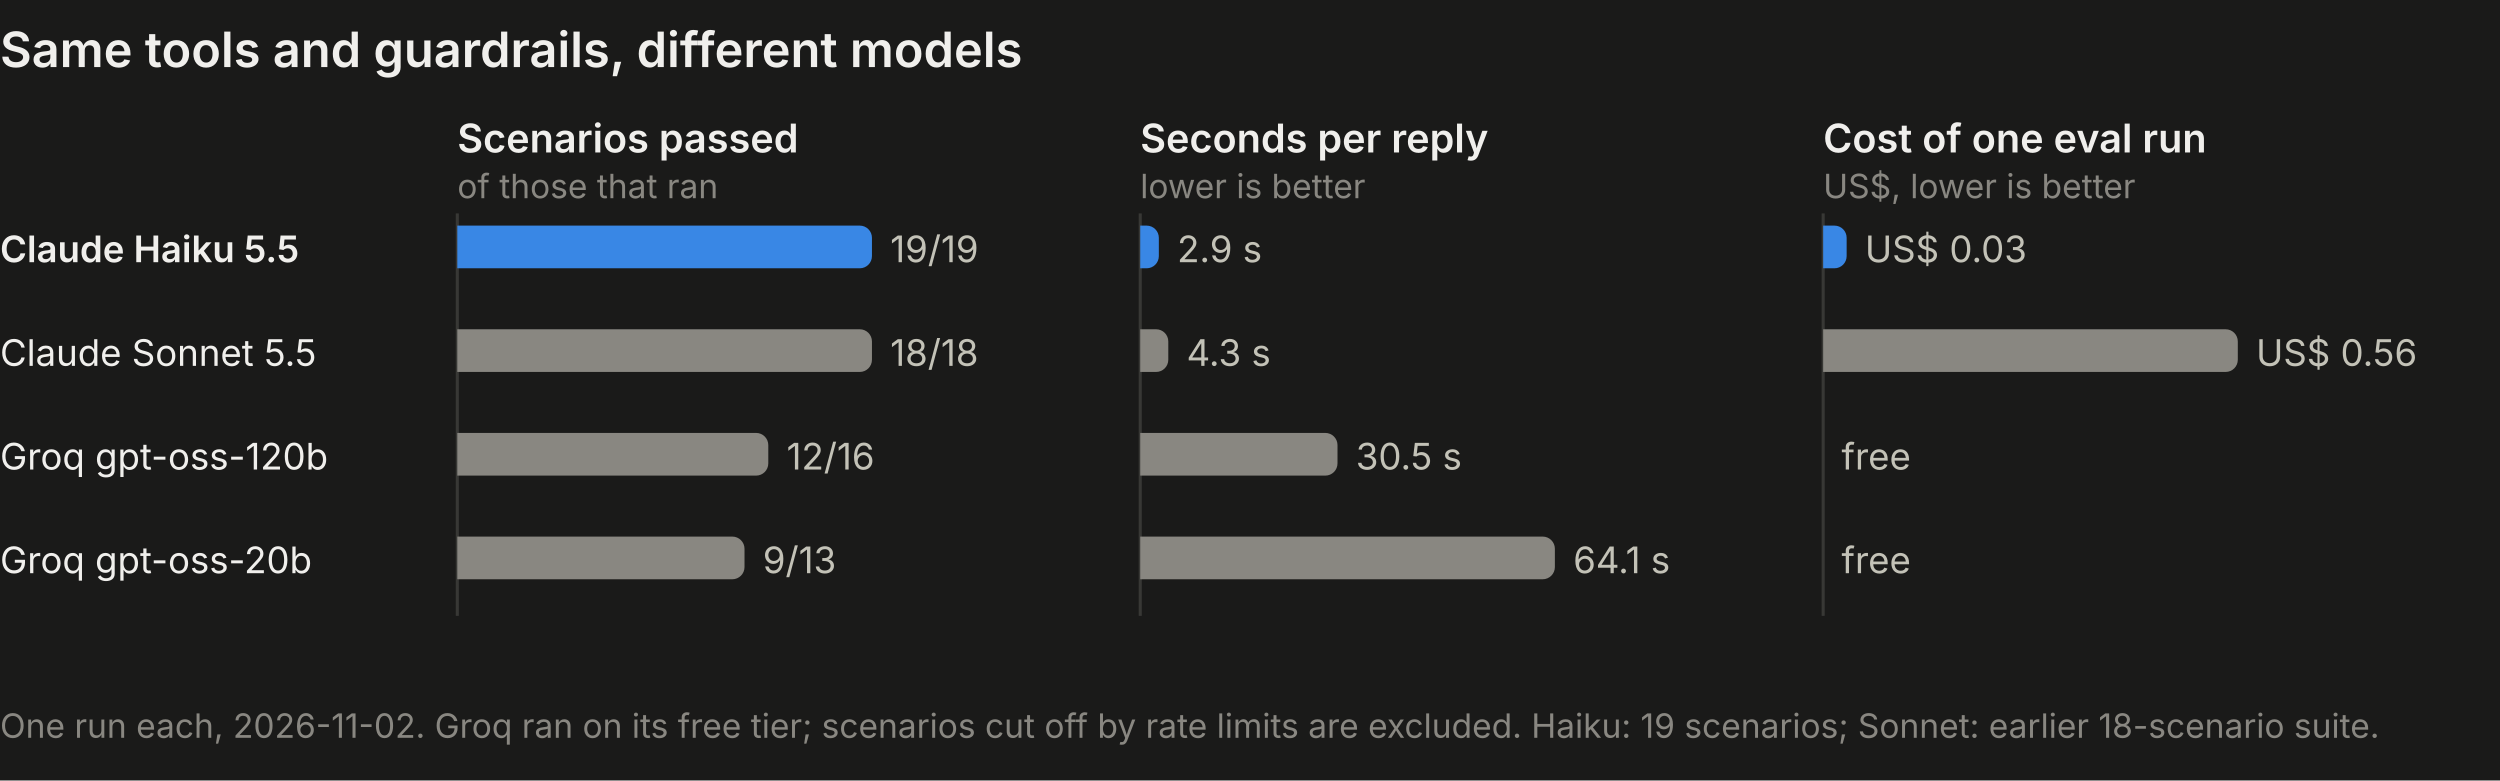
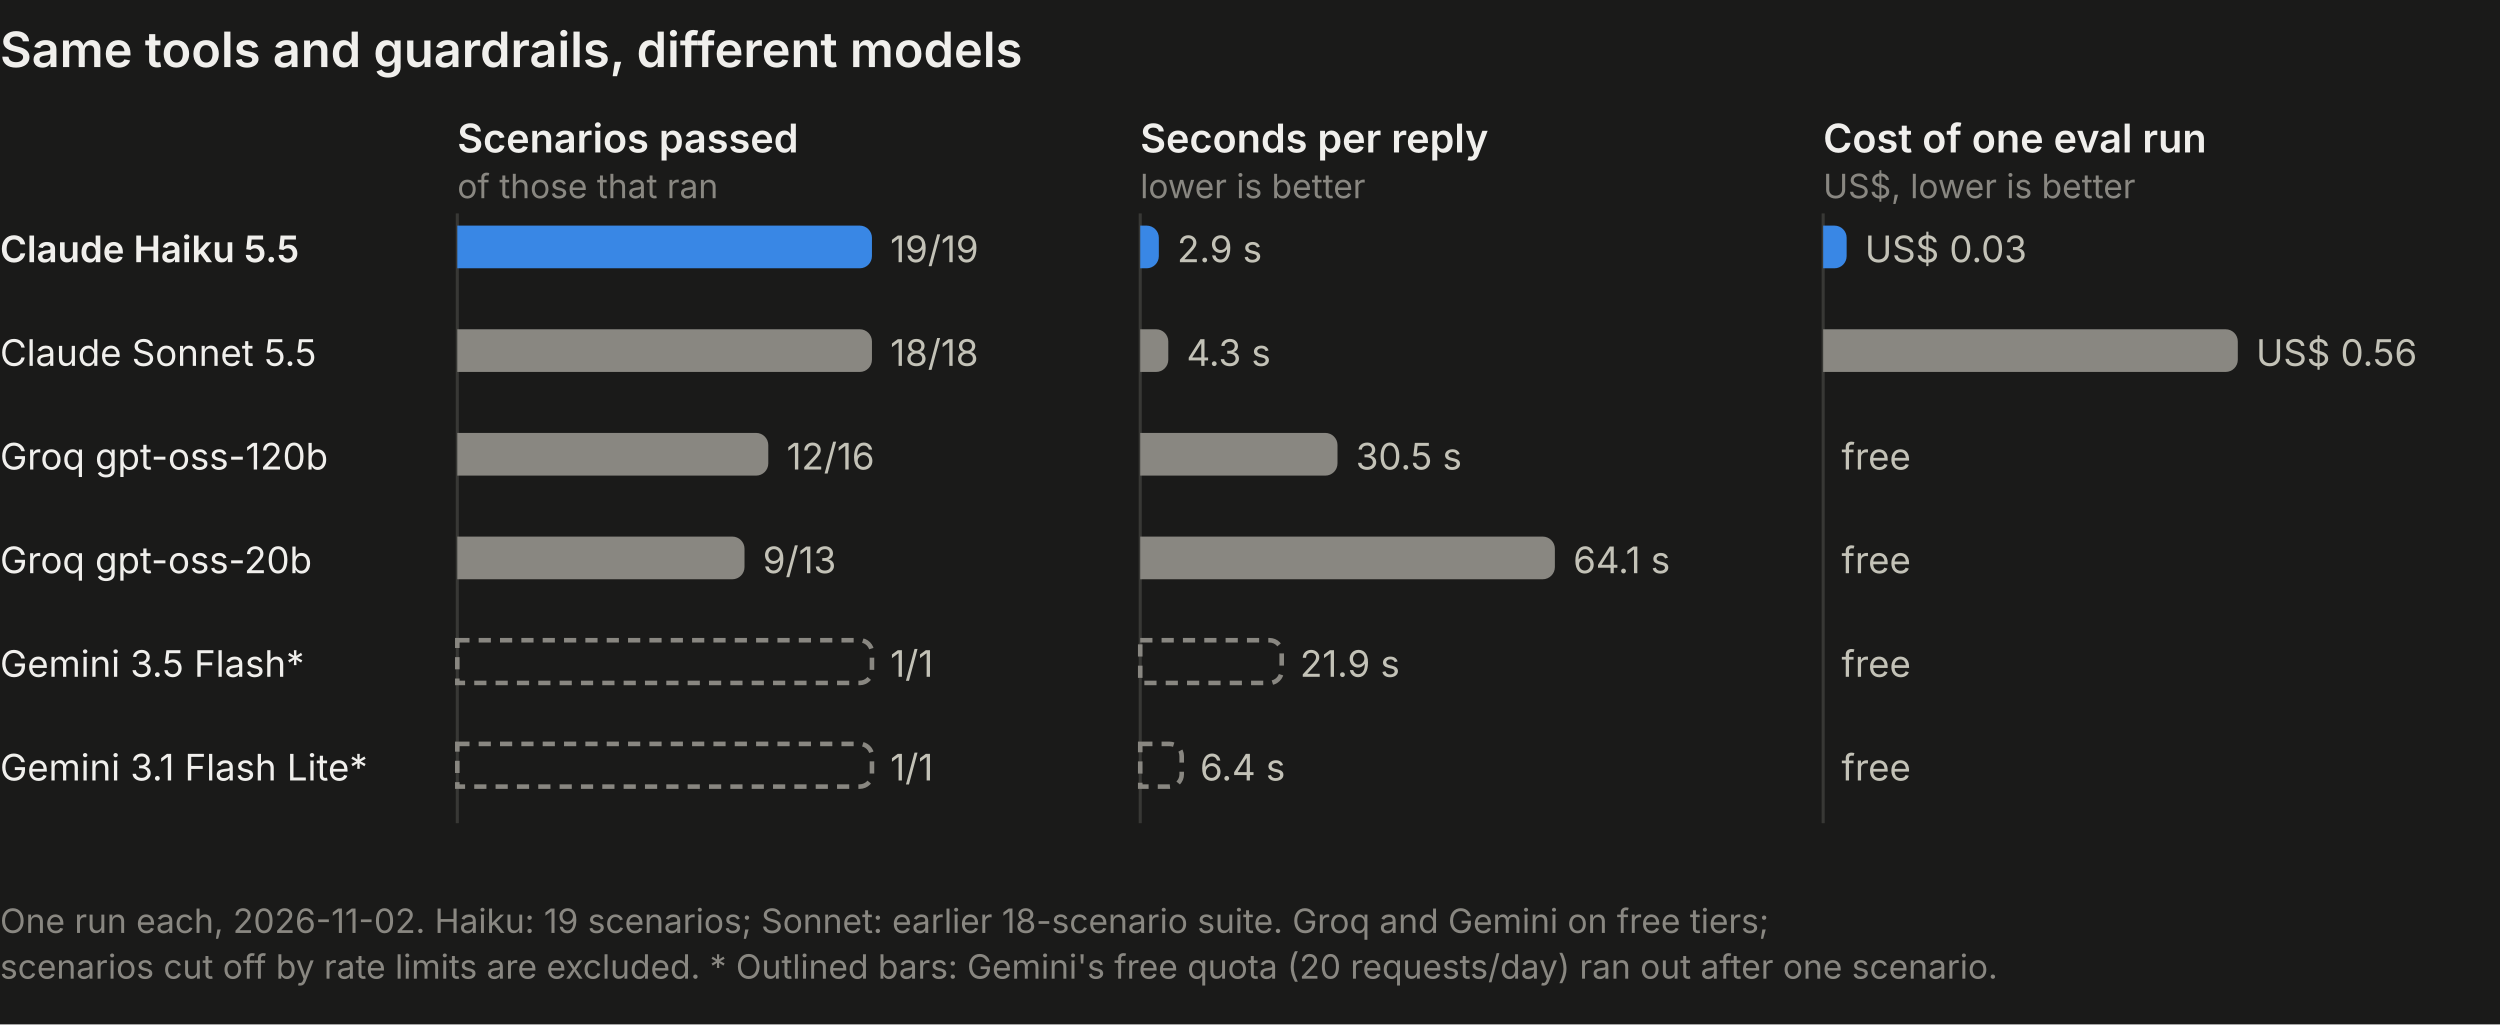
- <svg xmlns="http://www.w3.org/2000/svg" width="820" height="256" viewBox="0 0 820 256" role="img" aria-labelledby="title desc">
-   <rect width="820" height="256" fill="#1a1a19" />
+ <svg xmlns="http://www.w3.org/2000/svg" width="820" height="336" viewBox="0 0 820 336" role="img" aria-labelledby="title desc">
+   <rect width="820" height="336" fill="#1a1a19" />
  <text x="0" y="22" font-family="system-ui, -apple-system, Segoe UI, sans-serif" font-size="16" font-weight="600" fill="#f0efec">Same tools and guardrails, different models</text>
  <text x="150" y="50" font-family="system-ui, -apple-system, Segoe UI, sans-serif" font-size="13" font-weight="600" fill="#f0efec">Scenarios passed</text>
  <text x="150" y="65" font-family="system-ui, -apple-system, Segoe UI, sans-serif" font-size="11" fill="#898781">of those that ran</text>
-   <line x1="150" y1="70" x2="150" y2="202" stroke="#383835" stroke-width="1" />
+   <line x1="150" y1="70" x2="150" y2="270" stroke="#383835" stroke-width="1" />
  <path d="M150.0,74.0 h132.0 a4.0,4.0 0 0 1 4.0,4.0 v6.0 a4.0,4.0 0 0 1 -4.0,4.0 h-132.0 z" fill="#3987e5" />
  <text x="292.0" y="86" font-family="system-ui, -apple-system, Segoe UI, sans-serif" font-size="12" fill="#c3c2b7">19/19</text>
  <path d="M150.0,108.0 h132.0 a4.0,4.0 0 0 1 4.0,4.0 v6.0 a4.0,4.0 0 0 1 -4.0,4.0 h-132.0 z" fill="#898781" />
  <text x="292.0" y="120" font-family="system-ui, -apple-system, Segoe UI, sans-serif" font-size="12" fill="#c3c2b7">18/18</text>
  <path d="M150.0,142.0 h98.0 a4.0,4.0 0 0 1 4.0,4.0 v6.0 a4.0,4.0 0 0 1 -4.0,4.0 h-98.0 z" fill="#898781" />
  <text x="258.0" y="154" font-family="system-ui, -apple-system, Segoe UI, sans-serif" font-size="12" fill="#c3c2b7">12/16</text>
  <path d="M150.0,176.0 h90.2 a4.0,4.0 0 0 1 4.0,4.0 v6.0 a4.0,4.0 0 0 1 -4.0,4.0 h-90.2 z" fill="#898781" />
  <text x="250.2" y="188" font-family="system-ui, -apple-system, Segoe UI, sans-serif" font-size="12" fill="#c3c2b7">9/13</text>
+   <path d="M150.0,210.0 h132.0 a4.0,4.0 0 0 1 4.0,4.0 v6.0 a4.0,4.0 0 0 1 -4.0,4.0 h-132.0 z" fill="none" stroke="#898781" stroke-width="1.5" stroke-dasharray="4 3" />
+   <text x="292.0" y="222" font-family="system-ui, -apple-system, Segoe UI, sans-serif" font-size="12" fill="#c3c2b7">1/1</text>
+   <path d="M150.0,244.0 h132.0 a4.0,4.0 0 0 1 4.0,4.0 v6.0 a4.0,4.0 0 0 1 -4.0,4.0 h-132.0 z" fill="none" stroke="#898781" stroke-width="1.5" stroke-dasharray="4 3" />
+   <text x="292.0" y="256" font-family="system-ui, -apple-system, Segoe UI, sans-serif" font-size="12" fill="#c3c2b7">1/1</text>
  <text x="374" y="50" font-family="system-ui, -apple-system, Segoe UI, sans-serif" font-size="13" font-weight="600" fill="#f0efec">Seconds per reply</text>
  <text x="374" y="65" font-family="system-ui, -apple-system, Segoe UI, sans-serif" font-size="11" fill="#898781">lower is better</text>
-   <line x1="374" y1="70" x2="374" y2="202" stroke="#383835" stroke-width="1" />
+   <line x1="374" y1="70" x2="374" y2="270" stroke="#383835" stroke-width="1" />
  <path d="M374.0,74.0 h2.1 a4.0,4.0 0 0 1 4.0,4.0 v6.0 a4.0,4.0 0 0 1 -4.0,4.0 h-2.1 z" fill="#3987e5" />
  <text x="386.1" y="86" font-family="system-ui, -apple-system, Segoe UI, sans-serif" font-size="12" fill="#c3c2b7">2.9 s</text>
  <path d="M374.0,108.0 h5.2 a4.0,4.0 0 0 1 4.0,4.0 v6.0 a4.0,4.0 0 0 1 -4.0,4.0 h-5.2 z" fill="#898781" />
  <text x="389.2" y="120" font-family="system-ui, -apple-system, Segoe UI, sans-serif" font-size="12" fill="#c3c2b7">4.3 s</text>
  <path d="M374.0,142.0 h60.7 a4.0,4.0 0 0 1 4.0,4.0 v6.0 a4.0,4.0 0 0 1 -4.0,4.0 h-60.7 z" fill="#898781" />
  <text x="444.7" y="154" font-family="system-ui, -apple-system, Segoe UI, sans-serif" font-size="12" fill="#c3c2b7">30.5 s</text>
  <path d="M374.0,176.0 h132.0 a4.0,4.0 0 0 1 4.0,4.0 v6.0 a4.0,4.0 0 0 1 -4.0,4.0 h-132.0 z" fill="#898781" />
  <text x="516.0" y="188" font-family="system-ui, -apple-system, Segoe UI, sans-serif" font-size="12" fill="#c3c2b7">64.1 s</text>
+   <path d="M374.0,210.0 h42.4 a4.0,4.0 0 0 1 4.0,4.0 v6.0 a4.0,4.0 0 0 1 -4.0,4.0 h-42.4 z" fill="none" stroke="#898781" stroke-width="1.5" stroke-dasharray="4 3" />
+   <text x="426.4" y="222" font-family="system-ui, -apple-system, Segoe UI, sans-serif" font-size="12" fill="#c3c2b7">21.9 s</text>
+   <path d="M374.0,244.0 h9.6 a4.0,4.0 0 0 1 4.0,4.0 v6.0 a4.0,4.0 0 0 1 -4.0,4.0 h-9.6 z" fill="none" stroke="#898781" stroke-width="1.5" stroke-dasharray="4 3" />
+   <text x="393.6" y="256" font-family="system-ui, -apple-system, Segoe UI, sans-serif" font-size="12" fill="#c3c2b7">6.4 s</text>
  <text x="598" y="50" font-family="system-ui, -apple-system, Segoe UI, sans-serif" font-size="13" font-weight="600" fill="#f0efec">Cost of one eval run</text>
  <text x="598" y="65" font-family="system-ui, -apple-system, Segoe UI, sans-serif" font-size="11" fill="#898781">US$, lower is better</text>
-   <line x1="598" y1="70" x2="598" y2="202" stroke="#383835" stroke-width="1" />
+   <line x1="598" y1="70" x2="598" y2="270" stroke="#383835" stroke-width="1" />
  <path d="M598.0,74.0 h3.7 a4.0,4.0 0 0 1 4.0,4.0 v6.0 a4.0,4.0 0 0 1 -4.0,4.0 h-3.7 z" fill="#3987e5" />
  <text x="611.7" y="86" font-family="system-ui, -apple-system, Segoe UI, sans-serif" font-size="12" fill="#c3c2b7">US$ 0.03</text>
  <path d="M598.0,108.0 h132.0 a4.0,4.0 0 0 1 4.0,4.0 v6.0 a4.0,4.0 0 0 1 -4.0,4.0 h-132.0 z" fill="#898781" />
  <text x="740.0" y="120" font-family="system-ui, -apple-system, Segoe UI, sans-serif" font-size="12" fill="#c3c2b7">US$ 0.56</text>
  <text x="604.0" y="154" font-family="system-ui, -apple-system, Segoe UI, sans-serif" font-size="12" fill="#c3c2b7">free</text>
  <text x="604.0" y="188" font-family="system-ui, -apple-system, Segoe UI, sans-serif" font-size="12" fill="#c3c2b7">free</text>
+   <text x="604.0" y="222" font-family="system-ui, -apple-system, Segoe UI, sans-serif" font-size="12" fill="#c3c2b7">free</text>
+   <text x="604.0" y="256" font-family="system-ui, -apple-system, Segoe UI, sans-serif" font-size="12" fill="#c3c2b7">free</text>
  <text x="0" y="86" font-family="system-ui, -apple-system, Segoe UI, sans-serif" font-size="12" font-weight="600" fill="#f0efec">Claude Haiku 5.5</text>
  <text x="0" y="120" font-family="system-ui, -apple-system, Segoe UI, sans-serif" font-size="12" font-weight="400" fill="#f0efec">Claude Sonnet 5.5</text>
  <text x="0" y="154" font-family="system-ui, -apple-system, Segoe UI, sans-serif" font-size="12" font-weight="400" fill="#f0efec">Groq gpt-oss-120b</text>
  <text x="0" y="188" font-family="system-ui, -apple-system, Segoe UI, sans-serif" font-size="12" font-weight="400" fill="#f0efec">Groq gpt-oss-20b</text>
-   <text x="0" y="242" font-family="system-ui, -apple-system, Segoe UI, sans-serif" font-size="11" fill="#898781">One run each, 2026-11-02. Groq ran on its free tier; scenarios cut off by rate limits are excluded. Haiku: 19 scenarios; Sonnet: earlier 18-scenario suite.</text>
+   <text x="0" y="222" font-family="system-ui, -apple-system, Segoe UI, sans-serif" font-size="12" font-weight="400" fill="#f0efec">Gemini 3.5 Flash*</text>
+   <text x="0" y="256" font-family="system-ui, -apple-system, Segoe UI, sans-serif" font-size="12" font-weight="400" fill="#f0efec">Gemini 3.1 Flash Lite*</text>
+   <text x="0" y="306" font-family="system-ui, -apple-system, Segoe UI, sans-serif" font-size="11" fill="#898781">One run each, 2026-11-02. Haiku: 19 scenarios; Sonnet: earlier 18-scenario suite. Groq and Gemini on free tiers;</text>
+   <text x="0" y="321" font-family="system-ui, -apple-system, Segoe UI, sans-serif" font-size="11" fill="#898781">scenarios cut off by rate limits are excluded. * Outlined bars: Gemini's free quota (20 requests/day) ran out after one scenario.</text>
</svg>
